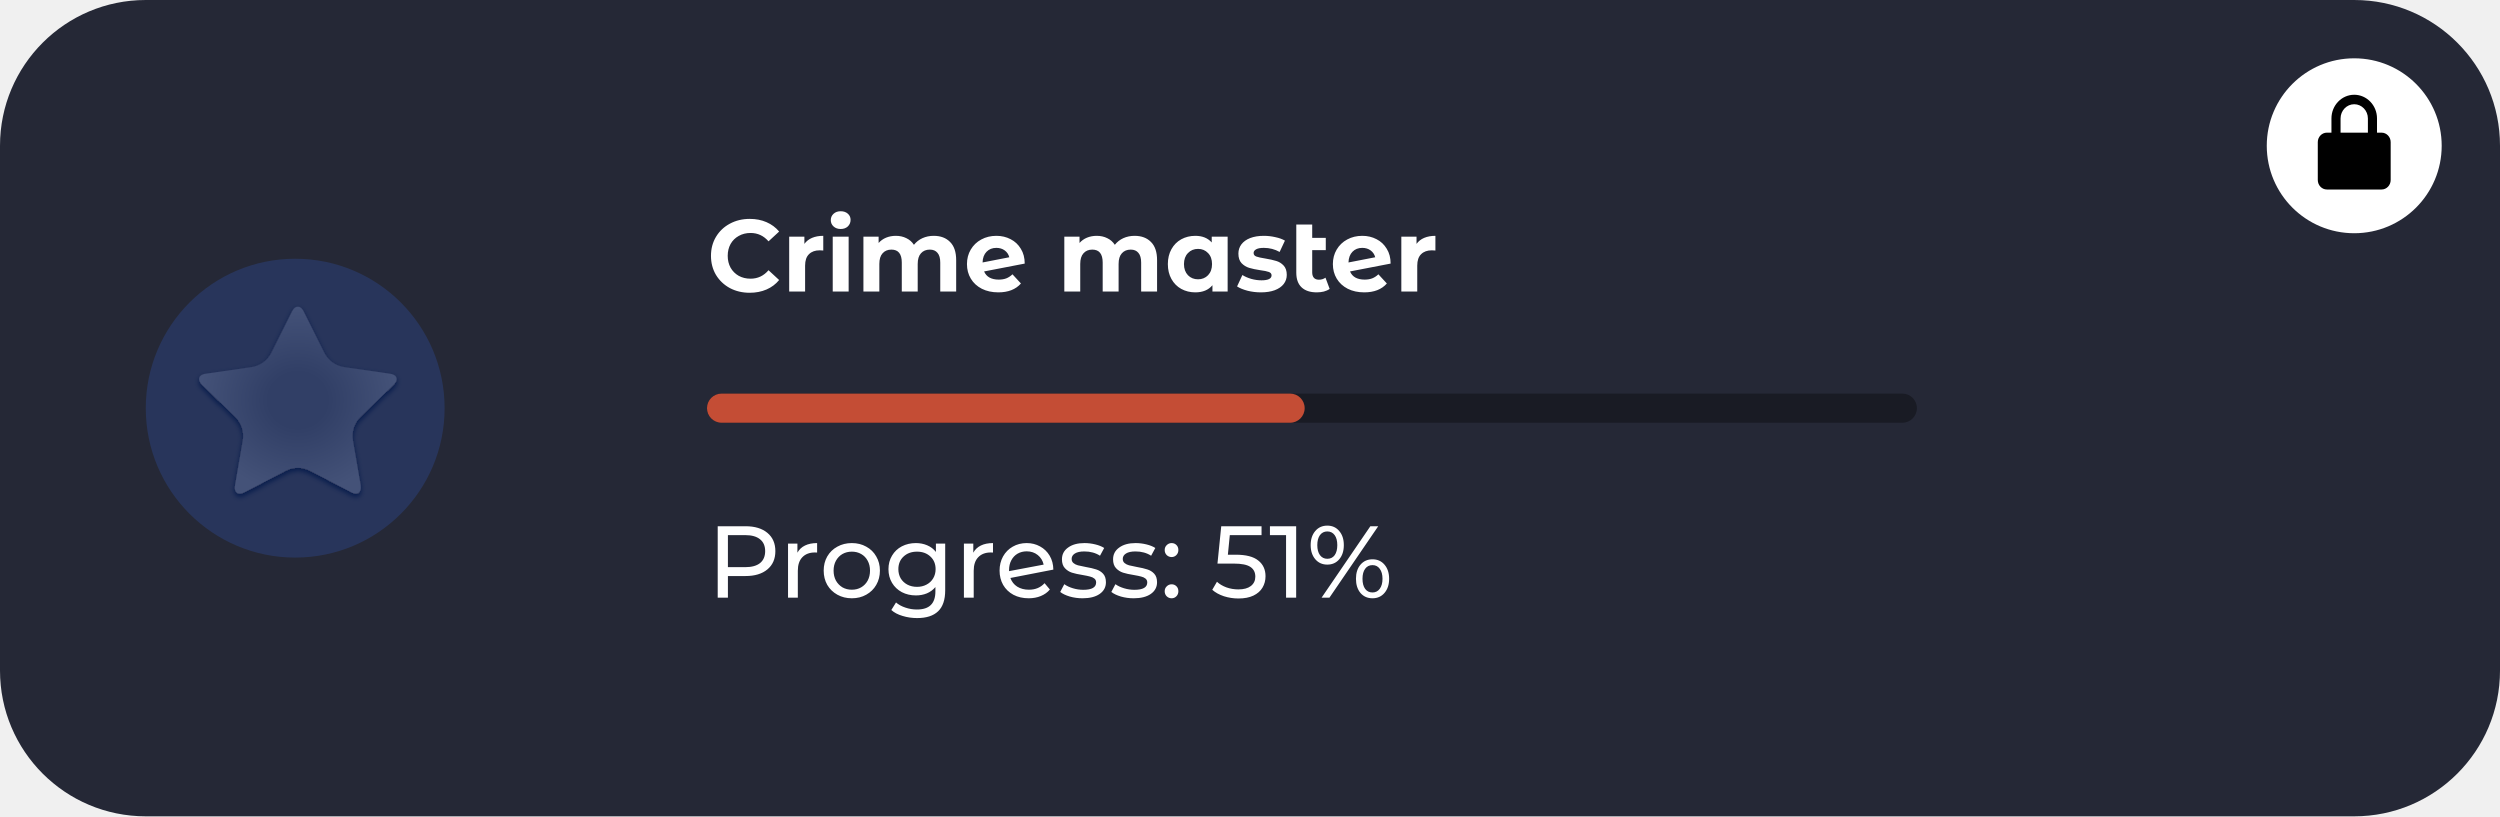
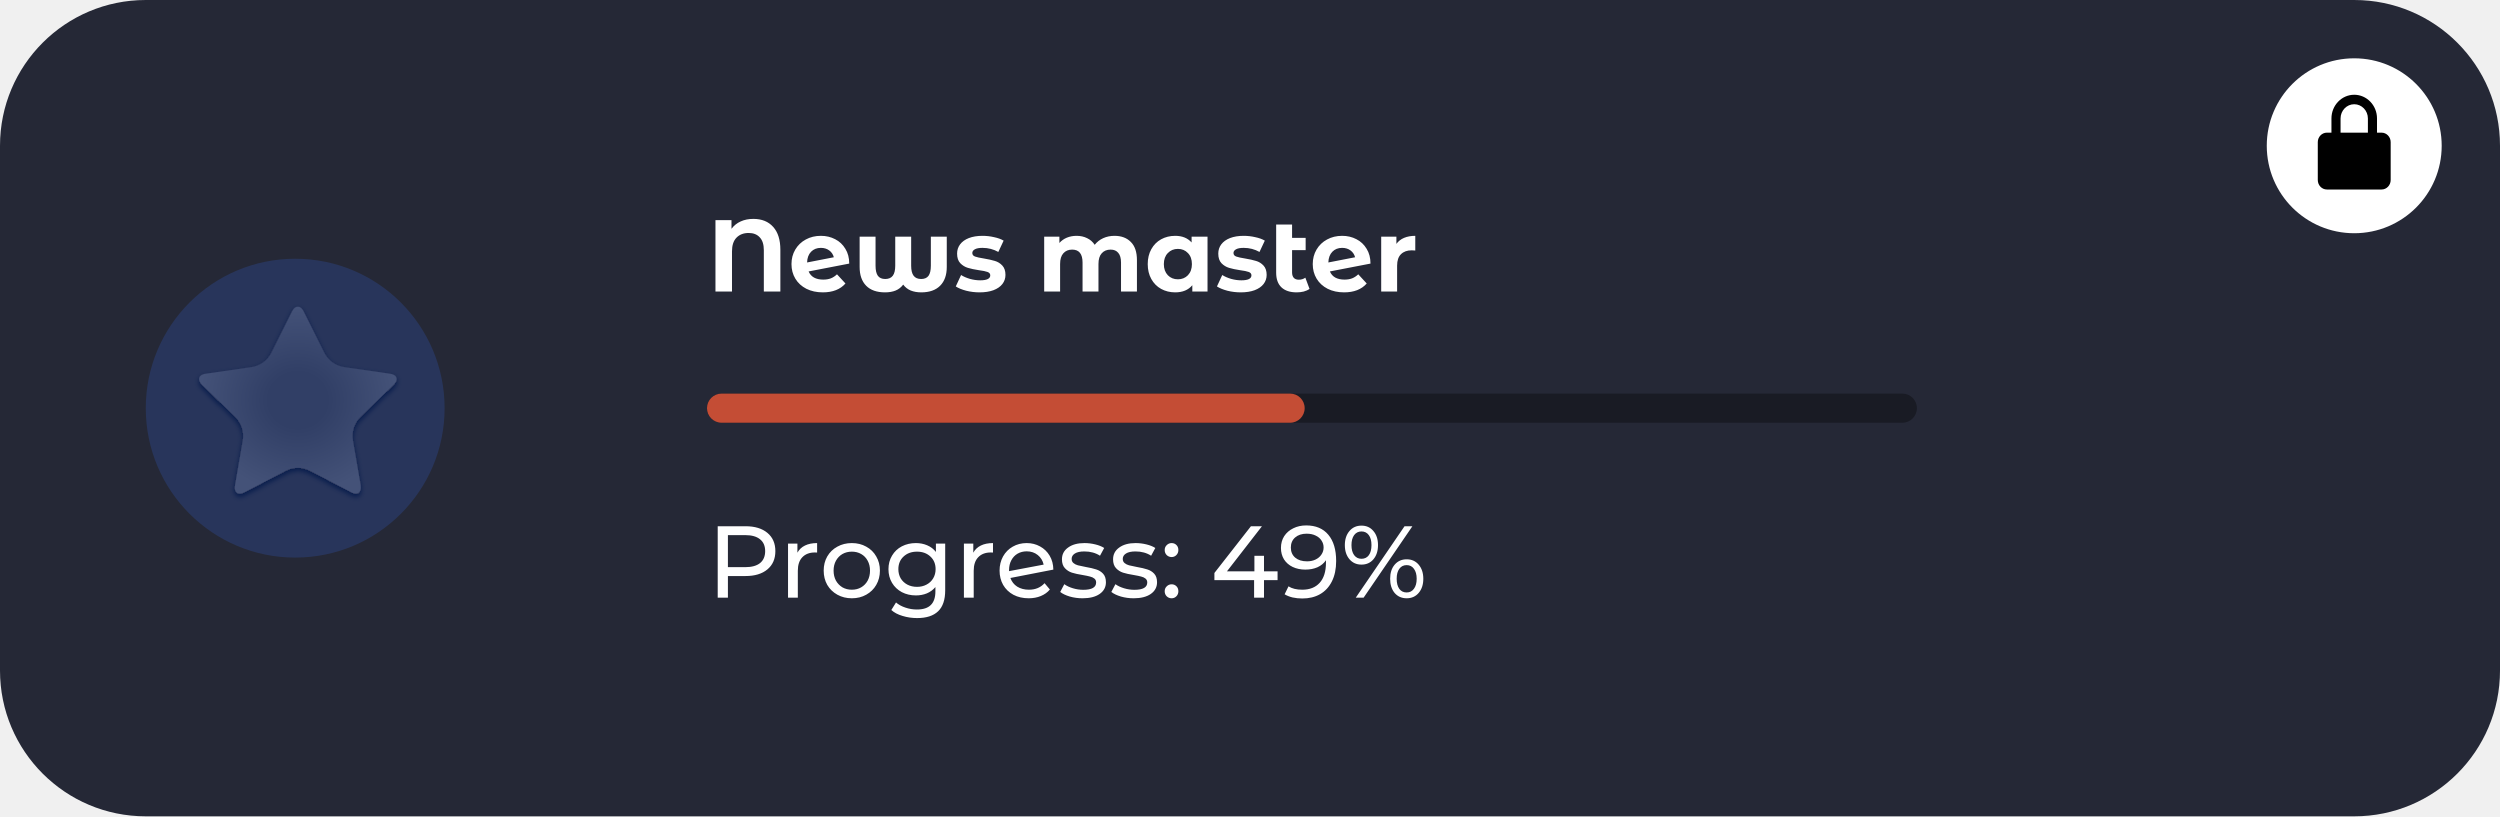
<svg xmlns="http://www.w3.org/2000/svg" width="343" height="112" viewBox="0 0 343 112" fill="none">
  <rect width="343" height="112" rx="20" fill="#252836" />
  <circle cx="40.5" cy="56" r="20.5" fill="#28355B" />
-   <g filter="url(#filter0_d_143_16710)">
-     <path d="M54.411 52.02C54.411 52.257 54.27 52.515 53.987 52.795L49.471 57.163C48.599 58.006 48.202 59.226 48.409 60.42L49.478 66.584C49.489 66.659 49.494 66.767 49.494 66.907C49.494 67.133 49.437 67.324 49.323 67.48C49.209 67.636 49.044 67.714 48.827 67.714C48.62 67.714 48.403 67.65 48.175 67.521L42.558 64.592C41.498 64.039 40.234 64.039 39.174 64.592L33.556 67.521C33.318 67.65 33.101 67.714 32.905 67.714C32.677 67.714 32.506 67.636 32.392 67.48C32.278 67.324 32.221 67.133 32.221 66.907C32.221 66.842 32.232 66.735 32.254 66.584L33.322 60.423C33.53 59.227 33.131 58.006 32.257 57.163L27.728 52.795C27.457 52.504 27.321 52.246 27.321 52.02C27.321 51.621 27.625 51.374 28.233 51.277L34.507 50.372C35.696 50.2 36.725 49.457 37.261 48.382L40.068 42.751C40.274 42.31 40.54 42.089 40.866 42.089C41.191 42.089 41.457 42.31 41.664 42.751L44.471 48.382C45.007 49.457 46.036 50.2 47.224 50.372L53.499 51.277C54.107 51.374 54.411 51.621 54.411 52.02Z" fill="url(#paint0_diamond_143_16710)" />
+   <g filter="url(#filter0_d_143_16686)">
+     <path d="M54.411 52.02C54.411 52.257 54.27 52.515 53.987 52.795L49.471 57.163C48.599 58.006 48.202 59.226 48.409 60.42L49.478 66.584C49.489 66.659 49.494 66.767 49.494 66.907C49.494 67.133 49.437 67.324 49.323 67.48C49.209 67.636 49.044 67.714 48.827 67.714C48.62 67.714 48.403 67.65 48.175 67.521L42.558 64.592C41.498 64.039 40.234 64.039 39.174 64.592L33.556 67.521C33.318 67.65 33.101 67.714 32.905 67.714C32.677 67.714 32.506 67.636 32.392 67.48C32.278 67.324 32.221 67.133 32.221 66.907C32.221 66.842 32.232 66.735 32.254 66.584L33.322 60.423C33.53 59.227 33.131 58.006 32.257 57.163L27.728 52.795C27.457 52.504 27.321 52.246 27.321 52.02C27.321 51.621 27.625 51.374 28.233 51.277L34.507 50.372C35.696 50.2 36.725 49.457 37.261 48.382L40.068 42.751C40.274 42.31 40.54 42.089 40.866 42.089C41.191 42.089 41.457 42.31 41.664 42.751L44.471 48.382C45.007 49.457 46.036 50.2 47.224 50.372L53.499 51.277C54.107 51.374 54.411 51.621 54.411 52.02Z" fill="url(#paint0_diamond_143_16686)" />
  </g>
-   <path d="M102.852 40.168C101.853 40.168 100.948 39.953 100.136 39.524C99.333 39.085 98.699 38.483 98.232 37.718C97.775 36.943 97.546 36.071 97.546 35.1C97.546 34.129 97.775 33.261 98.232 32.496C98.699 31.721 99.333 31.119 100.136 30.69C100.948 30.251 101.858 30.032 102.866 30.032C103.715 30.032 104.481 30.181 105.162 30.48C105.853 30.779 106.431 31.208 106.898 31.768L105.442 33.112C104.779 32.347 103.958 31.964 102.978 31.964C102.371 31.964 101.83 32.099 101.354 32.37C100.878 32.631 100.505 33 100.234 33.476C99.973 33.952 99.842 34.493 99.842 35.1C99.842 35.707 99.973 36.248 100.234 36.724C100.505 37.2 100.878 37.573 101.354 37.844C101.83 38.105 102.371 38.236 102.978 38.236C103.958 38.236 104.779 37.849 105.442 37.074L106.898 38.418C106.431 38.987 105.853 39.421 105.162 39.72C104.471 40.019 103.701 40.168 102.852 40.168ZM110.362 33.462C110.623 33.098 110.973 32.823 111.412 32.636C111.86 32.449 112.373 32.356 112.952 32.356V34.372C112.709 34.353 112.546 34.344 112.462 34.344C111.836 34.344 111.346 34.521 110.992 34.876C110.637 35.221 110.46 35.744 110.46 36.444V40H108.276V32.468H110.362V33.462ZM114.25 32.468H116.434V40H114.25V32.468ZM115.342 31.418C114.941 31.418 114.614 31.301 114.362 31.068C114.11 30.835 113.984 30.545 113.984 30.2C113.984 29.855 114.11 29.565 114.362 29.332C114.614 29.099 114.941 28.982 115.342 28.982C115.744 28.982 116.07 29.094 116.322 29.318C116.574 29.542 116.7 29.822 116.7 30.158C116.7 30.522 116.574 30.825 116.322 31.068C116.07 31.301 115.744 31.418 115.342 31.418ZM128.107 32.356C129.05 32.356 129.796 32.636 130.347 33.196C130.907 33.747 131.187 34.577 131.187 35.688V40H129.003V36.024C129.003 35.427 128.877 34.983 128.625 34.694C128.382 34.395 128.032 34.246 127.575 34.246C127.062 34.246 126.656 34.414 126.357 34.75C126.058 35.077 125.909 35.567 125.909 36.22V40H123.725V36.024C123.725 34.839 123.249 34.246 122.297 34.246C121.793 34.246 121.392 34.414 121.093 34.75C120.794 35.077 120.645 35.567 120.645 36.22V40H118.461V32.468H120.547V33.336C120.827 33.019 121.168 32.776 121.569 32.608C121.98 32.44 122.428 32.356 122.913 32.356C123.445 32.356 123.926 32.463 124.355 32.678C124.784 32.883 125.13 33.187 125.391 33.588C125.699 33.196 126.086 32.893 126.553 32.678C127.029 32.463 127.547 32.356 128.107 32.356ZM137.021 38.362C137.413 38.362 137.758 38.306 138.057 38.194C138.365 38.073 138.649 37.886 138.911 37.634L140.073 38.894C139.363 39.706 138.327 40.112 136.965 40.112C136.115 40.112 135.364 39.949 134.711 39.622C134.057 39.286 133.553 38.824 133.199 38.236C132.844 37.648 132.667 36.981 132.667 36.234C132.667 35.497 132.839 34.834 133.185 34.246C133.539 33.649 134.02 33.187 134.627 32.86C135.243 32.524 135.933 32.356 136.699 32.356C137.417 32.356 138.071 32.51 138.659 32.818C139.247 33.117 139.713 33.555 140.059 34.134C140.413 34.703 140.591 35.38 140.591 36.164L135.019 37.242C135.177 37.615 135.425 37.895 135.761 38.082C136.106 38.269 136.526 38.362 137.021 38.362ZM136.699 34.008C136.148 34.008 135.7 34.185 135.355 34.54C135.009 34.895 134.827 35.385 134.809 36.01L138.477 35.296C138.374 34.904 138.164 34.591 137.847 34.358C137.529 34.125 137.147 34.008 136.699 34.008ZM155.67 32.356C156.612 32.356 157.359 32.636 157.91 33.196C158.47 33.747 158.75 34.577 158.75 35.688V40H156.566V36.024C156.566 35.427 156.44 34.983 156.188 34.694C155.945 34.395 155.595 34.246 155.138 34.246C154.624 34.246 154.218 34.414 153.92 34.75C153.621 35.077 153.472 35.567 153.472 36.22V40H151.288V36.024C151.288 34.839 150.812 34.246 149.86 34.246C149.356 34.246 148.954 34.414 148.656 34.75C148.357 35.077 148.208 35.567 148.208 36.22V40H146.024V32.468H148.11V33.336C148.39 33.019 148.73 32.776 149.132 32.608C149.542 32.44 149.99 32.356 150.476 32.356C151.008 32.356 151.488 32.463 151.918 32.678C152.347 32.883 152.692 33.187 152.954 33.588C153.262 33.196 153.649 32.893 154.116 32.678C154.592 32.463 155.11 32.356 155.67 32.356ZM168.433 32.468V40H166.347V39.132C165.806 39.785 165.022 40.112 163.995 40.112C163.286 40.112 162.642 39.953 162.063 39.636C161.494 39.319 161.046 38.866 160.719 38.278C160.393 37.69 160.229 37.009 160.229 36.234C160.229 35.459 160.393 34.778 160.719 34.19C161.046 33.602 161.494 33.149 162.063 32.832C162.642 32.515 163.286 32.356 163.995 32.356C164.957 32.356 165.708 32.659 166.249 33.266V32.468H168.433ZM164.373 38.32C164.924 38.32 165.381 38.133 165.745 37.76C166.109 37.377 166.291 36.869 166.291 36.234C166.291 35.599 166.109 35.095 165.745 34.722C165.381 34.339 164.924 34.148 164.373 34.148C163.813 34.148 163.351 34.339 162.987 34.722C162.623 35.095 162.441 35.599 162.441 36.234C162.441 36.869 162.623 37.377 162.987 37.76C163.351 38.133 163.813 38.32 164.373 38.32ZM172.989 40.112C172.364 40.112 171.753 40.037 171.155 39.888C170.558 39.729 170.082 39.533 169.727 39.3L170.455 37.732C170.791 37.947 171.197 38.124 171.673 38.264C172.149 38.395 172.616 38.46 173.073 38.46C173.997 38.46 174.459 38.231 174.459 37.774C174.459 37.559 174.333 37.405 174.081 37.312C173.829 37.219 173.442 37.139 172.919 37.074C172.303 36.981 171.795 36.873 171.393 36.752C170.992 36.631 170.642 36.416 170.343 36.108C170.054 35.8 169.909 35.361 169.909 34.792C169.909 34.316 170.045 33.896 170.315 33.532C170.595 33.159 170.997 32.869 171.519 32.664C172.051 32.459 172.677 32.356 173.395 32.356C173.927 32.356 174.455 32.417 174.977 32.538C175.509 32.65 175.948 32.809 176.293 33.014L175.565 34.568C174.903 34.195 174.179 34.008 173.395 34.008C172.929 34.008 172.579 34.073 172.345 34.204C172.112 34.335 171.995 34.503 171.995 34.708C171.995 34.941 172.121 35.105 172.373 35.198C172.625 35.291 173.027 35.38 173.577 35.464C174.193 35.567 174.697 35.679 175.089 35.8C175.481 35.912 175.822 36.122 176.111 36.43C176.401 36.738 176.545 37.167 176.545 37.718C176.545 38.185 176.405 38.6 176.125 38.964C175.845 39.328 175.435 39.613 174.893 39.818C174.361 40.014 173.727 40.112 172.989 40.112ZM182.429 39.636C182.214 39.795 181.948 39.916 181.631 40C181.323 40.075 181.001 40.112 180.665 40.112C179.759 40.112 179.064 39.883 178.579 39.426C178.093 38.969 177.851 38.297 177.851 37.41V30.802H180.035V32.636H181.897V34.316H180.035V37.382C180.035 37.699 180.114 37.947 180.273 38.124C180.431 38.292 180.66 38.376 180.959 38.376C181.295 38.376 181.593 38.283 181.855 38.096L182.429 39.636ZM187.224 38.362C187.616 38.362 187.961 38.306 188.26 38.194C188.568 38.073 188.853 37.886 189.114 37.634L190.276 38.894C189.567 39.706 188.531 40.112 187.168 40.112C186.319 40.112 185.567 39.949 184.914 39.622C184.261 39.286 183.757 38.824 183.402 38.236C183.047 37.648 182.87 36.981 182.87 36.234C182.87 35.497 183.043 34.834 183.388 34.246C183.743 33.649 184.223 33.187 184.83 32.86C185.446 32.524 186.137 32.356 186.902 32.356C187.621 32.356 188.274 32.51 188.862 32.818C189.45 33.117 189.917 33.555 190.262 34.134C190.617 34.703 190.794 35.38 190.794 36.164L185.222 37.242C185.381 37.615 185.628 37.895 185.964 38.082C186.309 38.269 186.729 38.362 187.224 38.362ZM186.902 34.008C186.351 34.008 185.903 34.185 185.558 34.54C185.213 34.895 185.031 35.385 185.012 36.01L188.68 35.296C188.577 34.904 188.367 34.591 188.05 34.358C187.733 34.125 187.35 34.008 186.902 34.008ZM194.348 33.462C194.609 33.098 194.959 32.823 195.398 32.636C195.846 32.449 196.359 32.356 196.938 32.356V34.372C196.695 34.353 196.532 34.344 196.448 34.344C195.823 34.344 195.333 34.521 194.978 34.876C194.623 35.221 194.446 35.744 194.446 36.444V40H192.262V32.468H194.348V33.462Z" fill="white" />
+   <path d="M103.356 30.032C104.523 30.032 105.433 30.401 106.086 31.138C106.739 31.866 107.066 32.907 107.066 34.26V40H104.798V34.33C104.798 33.546 104.611 32.958 104.238 32.566C103.874 32.165 103.365 31.964 102.712 31.964C102.021 31.964 101.466 32.179 101.046 32.608C100.635 33.028 100.43 33.653 100.43 34.484V40H98.162V30.2H100.36V31.39C100.696 30.942 101.116 30.606 101.62 30.382C102.124 30.149 102.703 30.032 103.356 30.032ZM112.945 38.362C113.337 38.362 113.682 38.306 113.981 38.194C114.289 38.073 114.573 37.886 114.835 37.634L115.997 38.894C115.287 39.706 114.251 40.112 112.889 40.112C112.039 40.112 111.288 39.949 110.635 39.622C109.981 39.286 109.477 38.824 109.123 38.236C108.768 37.648 108.591 36.981 108.591 36.234C108.591 35.497 108.763 34.834 109.109 34.246C109.463 33.649 109.944 33.187 110.551 32.86C111.167 32.524 111.857 32.356 112.623 32.356C113.341 32.356 113.995 32.51 114.583 32.818C115.171 33.117 115.637 33.555 115.983 34.134C116.337 34.703 116.515 35.38 116.515 36.164L110.943 37.242C111.101 37.615 111.349 37.895 111.685 38.082C112.03 38.269 112.45 38.362 112.945 38.362ZM112.623 34.008C112.072 34.008 111.624 34.185 111.279 34.54C110.933 34.895 110.751 35.385 110.733 36.01L114.401 35.296C114.298 34.904 114.088 34.591 113.771 34.358C113.453 34.125 113.071 34.008 112.623 34.008ZM129.897 32.468V36.626C129.897 37.737 129.593 38.595 128.987 39.202C128.38 39.809 127.517 40.112 126.397 40.112C125.855 40.112 125.375 40.028 124.955 39.86C124.544 39.692 124.199 39.421 123.919 39.048C123.639 39.421 123.293 39.692 122.883 39.86C122.472 40.028 121.987 40.112 121.427 40.112C120.297 40.112 119.434 39.809 118.837 39.202C118.239 38.595 117.941 37.737 117.941 36.626V32.468H120.125V36.458C120.125 37.083 120.232 37.545 120.447 37.844C120.661 38.133 120.997 38.278 121.455 38.278C121.921 38.278 122.267 38.129 122.491 37.83C122.715 37.531 122.827 37.074 122.827 36.458V32.468H125.011V36.458C125.011 37.074 125.123 37.531 125.347 37.83C125.571 38.129 125.916 38.278 126.383 38.278C126.84 38.278 127.176 38.133 127.391 37.844C127.605 37.545 127.713 37.083 127.713 36.458V32.468H129.897ZM134.394 40.112C133.768 40.112 133.157 40.037 132.56 39.888C131.962 39.729 131.486 39.533 131.132 39.3L131.86 37.732C132.196 37.947 132.602 38.124 133.078 38.264C133.554 38.395 134.02 38.46 134.478 38.46C135.402 38.46 135.864 38.231 135.864 37.774C135.864 37.559 135.738 37.405 135.486 37.312C135.234 37.219 134.846 37.139 134.324 37.074C133.708 36.981 133.199 36.873 132.798 36.752C132.396 36.631 132.046 36.416 131.748 36.108C131.458 35.8 131.314 35.361 131.314 34.792C131.314 34.316 131.449 33.896 131.72 33.532C132 33.159 132.401 32.869 132.924 32.664C133.456 32.459 134.081 32.356 134.8 32.356C135.332 32.356 135.859 32.417 136.382 32.538C136.914 32.65 137.352 32.809 137.698 33.014L136.97 34.568C136.307 34.195 135.584 34.008 134.8 34.008C134.333 34.008 133.983 34.073 133.75 34.204C133.516 34.335 133.4 34.503 133.4 34.708C133.4 34.941 133.526 35.105 133.778 35.198C134.03 35.291 134.431 35.38 134.982 35.464C135.598 35.567 136.102 35.679 136.494 35.8C136.886 35.912 137.226 36.122 137.516 36.43C137.805 36.738 137.95 37.167 137.95 37.718C137.95 38.185 137.81 38.6 137.53 38.964C137.25 39.328 136.839 39.613 136.298 39.818C135.766 40.014 135.131 40.112 134.394 40.112ZM152.908 32.356C153.851 32.356 154.597 32.636 155.148 33.196C155.708 33.747 155.988 34.577 155.988 35.688V40H153.804V36.024C153.804 35.427 153.678 34.983 153.426 34.694C153.183 34.395 152.833 34.246 152.376 34.246C151.863 34.246 151.457 34.414 151.158 34.75C150.859 35.077 150.71 35.567 150.71 36.22V40H148.526V36.024C148.526 34.839 148.05 34.246 147.098 34.246C146.594 34.246 146.193 34.414 145.894 34.75C145.595 35.077 145.446 35.567 145.446 36.22V40H143.262V32.468H145.348V33.336C145.628 33.019 145.969 32.776 146.37 32.608C146.781 32.44 147.229 32.356 147.714 32.356C148.246 32.356 148.727 32.463 149.156 32.678C149.585 32.883 149.931 33.187 150.192 33.588C150.5 33.196 150.887 32.893 151.354 32.678C151.83 32.463 152.348 32.356 152.908 32.356ZM165.672 32.468V40H163.586V39.132C163.044 39.785 162.26 40.112 161.234 40.112C160.524 40.112 159.88 39.953 159.302 39.636C158.732 39.319 158.284 38.866 157.958 38.278C157.631 37.69 157.468 37.009 157.468 36.234C157.468 35.459 157.631 34.778 157.958 34.19C158.284 33.602 158.732 33.149 159.302 32.832C159.88 32.515 160.524 32.356 161.234 32.356C162.195 32.356 162.946 32.659 163.488 33.266V32.468H165.672ZM161.612 38.32C162.162 38.32 162.62 38.133 162.984 37.76C163.348 37.377 163.53 36.869 163.53 36.234C163.53 35.599 163.348 35.095 162.984 34.722C162.62 34.339 162.162 34.148 161.612 34.148C161.052 34.148 160.59 34.339 160.226 34.722C159.862 35.095 159.68 35.599 159.68 36.234C159.68 36.869 159.862 37.377 160.226 37.76C160.59 38.133 161.052 38.32 161.612 38.32ZM170.228 40.112C169.602 40.112 168.991 40.037 168.394 39.888C167.796 39.729 167.32 39.533 166.966 39.3L167.694 37.732C168.03 37.947 168.436 38.124 168.912 38.264C169.388 38.395 169.854 38.46 170.312 38.46C171.236 38.46 171.698 38.231 171.698 37.774C171.698 37.559 171.572 37.405 171.32 37.312C171.068 37.219 170.68 37.139 170.158 37.074C169.542 36.981 169.033 36.873 168.632 36.752C168.23 36.631 167.88 36.416 167.582 36.108C167.292 35.8 167.148 35.361 167.148 34.792C167.148 34.316 167.283 33.896 167.554 33.532C167.834 33.159 168.235 32.869 168.758 32.664C169.29 32.459 169.915 32.356 170.634 32.356C171.166 32.356 171.693 32.417 172.216 32.538C172.748 32.65 173.186 32.809 173.532 33.014L172.804 34.568C172.141 34.195 171.418 34.008 170.634 34.008C170.167 34.008 169.817 34.073 169.584 34.204C169.35 34.335 169.234 34.503 169.234 34.708C169.234 34.941 169.36 35.105 169.612 35.198C169.864 35.291 170.265 35.38 170.816 35.464C171.432 35.567 171.936 35.679 172.328 35.8C172.72 35.912 173.06 36.122 173.35 36.43C173.639 36.738 173.784 37.167 173.784 37.718C173.784 38.185 173.644 38.6 173.364 38.964C173.084 39.328 172.673 39.613 172.132 39.818C171.6 40.014 170.965 40.112 170.228 40.112ZM179.667 39.636C179.452 39.795 179.186 39.916 178.869 40C178.561 40.075 178.239 40.112 177.903 40.112C176.998 40.112 176.302 39.883 175.817 39.426C175.332 38.969 175.089 38.297 175.089 37.41V30.802H177.273V32.636H179.135V34.316H177.273V37.382C177.273 37.699 177.352 37.947 177.511 38.124C177.67 38.292 177.898 38.376 178.197 38.376C178.533 38.376 178.832 38.283 179.093 38.096L179.667 39.636ZM184.462 38.362C184.854 38.362 185.199 38.306 185.498 38.194C185.806 38.073 186.091 37.886 186.352 37.634L187.514 38.894C186.805 39.706 185.769 40.112 184.406 40.112C183.557 40.112 182.805 39.949 182.152 39.622C181.499 39.286 180.995 38.824 180.64 38.236C180.285 37.648 180.108 36.981 180.108 36.234C180.108 35.497 180.281 34.834 180.626 34.246C180.981 33.649 181.461 33.187 182.068 32.86C182.684 32.524 183.375 32.356 184.14 32.356C184.859 32.356 185.512 32.51 186.1 32.818C186.688 33.117 187.155 33.555 187.5 34.134C187.855 34.703 188.032 35.38 188.032 36.164L182.46 37.242C182.619 37.615 182.866 37.895 183.202 38.082C183.547 38.269 183.967 38.362 184.462 38.362ZM184.14 34.008C183.589 34.008 183.141 34.185 182.796 34.54C182.451 34.895 182.269 35.385 182.25 36.01L185.918 35.296C185.815 34.904 185.605 34.591 185.288 34.358C184.971 34.125 184.588 34.008 184.14 34.008ZM191.586 33.462C191.848 33.098 192.198 32.823 192.636 32.636C193.084 32.449 193.598 32.356 194.176 32.356V34.372C193.934 34.353 193.77 34.344 193.686 34.344C193.061 34.344 192.571 34.521 192.216 34.876C191.862 35.221 191.684 35.744 191.684 36.444V40H189.5V32.468H191.586V33.462Z" fill="white" />
  <path d="M97 56C97 54.895 97.895 54 99 54H261C262.105 54 263 54.895 263 56V56C263 57.105 262.105 58 261 58H99C97.895 58 97 57.105 97 56V56Z" fill="black" fill-opacity="0.33" />
  <rect x="97" y="54" width="82" height="4" rx="2" fill="#C44D35" />
-   <path d="M102.292 72.2C103.561 72.2 104.56 72.503 105.288 73.11C106.016 73.717 106.38 74.552 106.38 75.616C106.38 76.68 106.016 77.515 105.288 78.122C104.56 78.729 103.561 79.032 102.292 79.032H99.87V82H98.47V72.2H102.292ZM102.25 77.814C103.137 77.814 103.813 77.627 104.28 77.254C104.747 76.871 104.98 76.325 104.98 75.616C104.98 74.907 104.747 74.365 104.28 73.992C103.813 73.609 103.137 73.418 102.25 73.418H99.87V77.814H102.25ZM109.406 75.826C109.639 75.397 109.984 75.07 110.442 74.846C110.899 74.622 111.454 74.51 112.108 74.51V75.812C112.033 75.803 111.93 75.798 111.8 75.798C111.072 75.798 110.498 76.017 110.078 76.456C109.667 76.885 109.462 77.501 109.462 78.304V82H108.118V74.58H109.406V75.826ZM116.874 82.084C116.137 82.084 115.474 81.921 114.886 81.594C114.298 81.267 113.836 80.819 113.5 80.25C113.173 79.671 113.01 79.018 113.01 78.29C113.01 77.562 113.173 76.913 113.5 76.344C113.836 75.765 114.298 75.317 114.886 75C115.474 74.673 116.137 74.51 116.874 74.51C117.611 74.51 118.269 74.673 118.848 75C119.436 75.317 119.893 75.765 120.22 76.344C120.556 76.913 120.724 77.562 120.724 78.29C120.724 79.018 120.556 79.671 120.22 80.25C119.893 80.819 119.436 81.267 118.848 81.594C118.269 81.921 117.611 82.084 116.874 82.084ZM116.874 80.908C117.35 80.908 117.775 80.801 118.148 80.586C118.531 80.362 118.829 80.054 119.044 79.662C119.259 79.261 119.366 78.803 119.366 78.29C119.366 77.777 119.259 77.324 119.044 76.932C118.829 76.531 118.531 76.223 118.148 76.008C117.775 75.793 117.35 75.686 116.874 75.686C116.398 75.686 115.969 75.793 115.586 76.008C115.213 76.223 114.914 76.531 114.69 76.932C114.475 77.324 114.368 77.777 114.368 78.29C114.368 78.803 114.475 79.261 114.69 79.662C114.914 80.054 115.213 80.362 115.586 80.586C115.969 80.801 116.398 80.908 116.874 80.908ZM129.681 74.58V80.992C129.681 82.289 129.359 83.246 128.715 83.862C128.071 84.487 127.109 84.8 125.831 84.8C125.131 84.8 124.463 84.702 123.829 84.506C123.194 84.319 122.681 84.049 122.289 83.694L122.933 82.658C123.278 82.957 123.703 83.19 124.207 83.358C124.72 83.535 125.247 83.624 125.789 83.624C126.657 83.624 127.296 83.419 127.707 83.008C128.127 82.597 128.337 81.972 128.337 81.132V80.544C128.019 80.927 127.627 81.216 127.161 81.412C126.703 81.599 126.204 81.692 125.663 81.692C124.953 81.692 124.309 81.543 123.731 81.244C123.161 80.936 122.713 80.511 122.387 79.97C122.06 79.419 121.897 78.794 121.897 78.094C121.897 77.394 122.06 76.773 122.387 76.232C122.713 75.681 123.161 75.257 123.731 74.958C124.309 74.659 124.953 74.51 125.663 74.51C126.223 74.51 126.741 74.613 127.217 74.818C127.702 75.023 128.099 75.327 128.407 75.728V74.58H129.681ZM125.817 80.516C126.302 80.516 126.736 80.413 127.119 80.208C127.511 80.003 127.814 79.718 128.029 79.354C128.253 78.981 128.365 78.561 128.365 78.094C128.365 77.375 128.127 76.797 127.651 76.358C127.175 75.91 126.563 75.686 125.817 75.686C125.061 75.686 124.445 75.91 123.969 76.358C123.493 76.797 123.255 77.375 123.255 78.094C123.255 78.561 123.362 78.981 123.577 79.354C123.801 79.718 124.104 80.003 124.487 80.208C124.879 80.413 125.322 80.516 125.817 80.516ZM133.537 75.826C133.77 75.397 134.115 75.07 134.573 74.846C135.03 74.622 135.585 74.51 136.239 74.51V75.812C136.164 75.803 136.061 75.798 135.931 75.798C135.203 75.798 134.629 76.017 134.209 76.456C133.798 76.885 133.593 77.501 133.593 78.304V82H132.249V74.58H133.537V75.826ZM141.173 80.908C142.059 80.908 142.773 80.609 143.315 80.012L144.043 80.88C143.716 81.272 143.301 81.571 142.797 81.776C142.302 81.981 141.747 82.084 141.131 82.084C140.347 82.084 139.651 81.925 139.045 81.608C138.438 81.281 137.967 80.829 137.631 80.25C137.304 79.671 137.141 79.018 137.141 78.29C137.141 77.571 137.299 76.923 137.617 76.344C137.943 75.765 138.387 75.317 138.947 75C139.516 74.673 140.155 74.51 140.865 74.51C141.537 74.51 142.148 74.664 142.699 74.972C143.249 75.271 143.688 75.695 144.015 76.246C144.341 76.797 144.509 77.431 144.519 78.15L138.625 79.298C138.811 79.811 139.124 80.208 139.563 80.488C140.011 80.768 140.547 80.908 141.173 80.908ZM140.865 75.644C140.398 75.644 139.978 75.751 139.605 75.966C139.241 76.181 138.956 76.484 138.751 76.876C138.545 77.259 138.443 77.707 138.443 78.22V78.36L143.189 77.464C143.067 76.923 142.797 76.484 142.377 76.148C141.957 75.812 141.453 75.644 140.865 75.644ZM148.527 82.084C147.92 82.084 147.337 82.005 146.777 81.846C146.217 81.678 145.778 81.468 145.461 81.216L146.021 80.152C146.348 80.385 146.744 80.572 147.211 80.712C147.678 80.852 148.149 80.922 148.625 80.922C149.801 80.922 150.389 80.586 150.389 79.914C150.389 79.69 150.31 79.513 150.151 79.382C149.992 79.251 149.792 79.158 149.549 79.102C149.316 79.037 148.98 78.967 148.541 78.892C147.944 78.799 147.454 78.691 147.071 78.57C146.698 78.449 146.376 78.243 146.105 77.954C145.834 77.665 145.699 77.259 145.699 76.736C145.699 76.064 145.979 75.527 146.539 75.126C147.099 74.715 147.85 74.51 148.793 74.51C149.288 74.51 149.782 74.571 150.277 74.692C150.772 74.813 151.178 74.977 151.495 75.182L150.921 76.246C150.314 75.854 149.6 75.658 148.779 75.658C148.21 75.658 147.776 75.751 147.477 75.938C147.178 76.125 147.029 76.372 147.029 76.68C147.029 76.923 147.113 77.114 147.281 77.254C147.449 77.394 147.654 77.497 147.897 77.562C148.149 77.627 148.499 77.702 148.947 77.786C149.544 77.889 150.025 78.001 150.389 78.122C150.762 78.234 151.08 78.43 151.341 78.71C151.602 78.99 151.733 79.382 151.733 79.886C151.733 80.558 151.444 81.095 150.865 81.496C150.296 81.888 149.516 82.084 148.527 82.084ZM155.541 82.084C154.934 82.084 154.351 82.005 153.791 81.846C153.231 81.678 152.792 81.468 152.475 81.216L153.035 80.152C153.361 80.385 153.758 80.572 154.225 80.712C154.691 80.852 155.163 80.922 155.639 80.922C156.815 80.922 157.403 80.586 157.403 79.914C157.403 79.69 157.323 79.513 157.165 79.382C157.006 79.251 156.805 79.158 156.563 79.102C156.329 79.037 155.993 78.967 155.555 78.892C154.957 78.799 154.467 78.691 154.085 78.57C153.711 78.449 153.389 78.243 153.119 77.954C152.848 77.665 152.713 77.259 152.713 76.736C152.713 76.064 152.993 75.527 153.553 75.126C154.113 74.715 154.864 74.51 155.807 74.51C156.301 74.51 156.796 74.571 157.291 74.692C157.785 74.813 158.191 74.977 158.509 75.182L157.935 76.246C157.328 75.854 156.614 75.658 155.793 75.658C155.223 75.658 154.789 75.751 154.491 75.938C154.192 76.125 154.043 76.372 154.043 76.68C154.043 76.923 154.127 77.114 154.295 77.254C154.463 77.394 154.668 77.497 154.911 77.562C155.163 77.627 155.513 77.702 155.961 77.786C156.558 77.889 157.039 78.001 157.403 78.122C157.776 78.234 158.093 78.43 158.355 78.71C158.616 78.99 158.747 79.382 158.747 79.886C158.747 80.558 158.457 81.095 157.879 81.496C157.309 81.888 156.53 82.084 155.541 82.084ZM160.748 76.428C160.487 76.428 160.263 76.339 160.076 76.162C159.89 75.975 159.796 75.742 159.796 75.462C159.796 75.191 159.89 74.967 160.076 74.79C160.263 74.603 160.487 74.51 160.748 74.51C161.01 74.51 161.229 74.599 161.406 74.776C161.584 74.953 161.672 75.182 161.672 75.462C161.672 75.742 161.579 75.975 161.392 76.162C161.215 76.339 161 76.428 160.748 76.428ZM160.748 82.084C160.487 82.084 160.263 81.995 160.076 81.818C159.89 81.631 159.796 81.398 159.796 81.118C159.796 80.847 159.89 80.623 160.076 80.446C160.263 80.259 160.487 80.166 160.748 80.166C161.01 80.166 161.229 80.255 161.406 80.432C161.584 80.609 161.672 80.838 161.672 81.118C161.672 81.398 161.579 81.631 161.392 81.818C161.215 81.995 161 82.084 160.748 82.084ZM169.556 76.106C170.956 76.106 171.983 76.372 172.636 76.904C173.299 77.427 173.63 78.145 173.63 79.06C173.63 79.639 173.49 80.161 173.21 80.628C172.939 81.085 172.524 81.449 171.964 81.72C171.413 81.981 170.732 82.112 169.92 82.112C169.229 82.112 168.562 82.009 167.918 81.804C167.274 81.589 166.742 81.295 166.322 80.922L166.966 79.816C167.302 80.133 167.731 80.39 168.254 80.586C168.777 80.773 169.327 80.866 169.906 80.866C170.643 80.866 171.213 80.712 171.614 80.404C172.025 80.087 172.23 79.657 172.23 79.116C172.23 78.528 172.006 78.085 171.558 77.786C171.11 77.478 170.345 77.324 169.262 77.324H167.036L167.554 72.2H173.084V73.418H168.73L168.464 76.106H169.556ZM177.833 72.2V82H176.447V73.418H174.235V72.2H177.833ZM182.105 77.464C181.423 77.464 180.873 77.217 180.453 76.722C180.033 76.227 179.823 75.583 179.823 74.79C179.823 73.997 180.033 73.353 180.453 72.858C180.873 72.363 181.423 72.116 182.105 72.116C182.786 72.116 183.332 72.363 183.743 72.858C184.163 73.343 184.373 73.987 184.373 74.79C184.373 75.593 184.163 76.241 183.743 76.736C183.332 77.221 182.786 77.464 182.105 77.464ZM188.013 72.2H189.091L182.399 82H181.321L188.013 72.2ZM182.105 76.666C182.534 76.666 182.87 76.503 183.113 76.176C183.355 75.84 183.477 75.378 183.477 74.79C183.477 74.202 183.355 73.745 183.113 73.418C182.87 73.082 182.534 72.914 182.105 72.914C181.685 72.914 181.349 73.082 181.097 73.418C180.854 73.754 180.733 74.211 180.733 74.79C180.733 75.369 180.854 75.826 181.097 76.162C181.349 76.498 181.685 76.666 182.105 76.666ZM188.307 82.084C187.625 82.084 187.075 81.841 186.655 81.356C186.244 80.861 186.039 80.213 186.039 79.41C186.039 78.607 186.244 77.963 186.655 77.478C187.075 76.983 187.625 76.736 188.307 76.736C188.988 76.736 189.539 76.983 189.959 77.478C190.379 77.973 190.589 78.617 190.589 79.41C190.589 80.203 190.379 80.847 189.959 81.342C189.539 81.837 188.988 82.084 188.307 82.084ZM188.307 81.286C188.727 81.286 189.058 81.118 189.301 80.782C189.553 80.446 189.679 79.989 189.679 79.41C189.679 78.831 189.553 78.374 189.301 78.038C189.058 77.702 188.727 77.534 188.307 77.534C187.877 77.534 187.541 77.702 187.299 78.038C187.056 78.365 186.935 78.822 186.935 79.41C186.935 79.998 187.056 80.46 187.299 80.796C187.541 81.123 187.877 81.286 188.307 81.286Z" fill="white" />
+   <path d="M102.292 72.2C103.561 72.2 104.56 72.503 105.288 73.11C106.016 73.717 106.38 74.552 106.38 75.616C106.38 76.68 106.016 77.515 105.288 78.122C104.56 78.729 103.561 79.032 102.292 79.032H99.87V82H98.47V72.2H102.292ZM102.25 77.814C103.137 77.814 103.813 77.627 104.28 77.254C104.747 76.871 104.98 76.325 104.98 75.616C104.98 74.907 104.747 74.365 104.28 73.992C103.813 73.609 103.137 73.418 102.25 73.418H99.87V77.814H102.25ZM109.406 75.826C109.639 75.397 109.984 75.07 110.442 74.846C110.899 74.622 111.454 74.51 112.108 74.51V75.812C112.033 75.803 111.93 75.798 111.8 75.798C111.072 75.798 110.498 76.017 110.078 76.456C109.667 76.885 109.462 77.501 109.462 78.304V82H108.118V74.58H109.406V75.826ZM116.874 82.084C116.137 82.084 115.474 81.921 114.886 81.594C114.298 81.267 113.836 80.819 113.5 80.25C113.173 79.671 113.01 79.018 113.01 78.29C113.01 77.562 113.173 76.913 113.5 76.344C113.836 75.765 114.298 75.317 114.886 75C115.474 74.673 116.137 74.51 116.874 74.51C117.611 74.51 118.269 74.673 118.848 75C119.436 75.317 119.893 75.765 120.22 76.344C120.556 76.913 120.724 77.562 120.724 78.29C120.724 79.018 120.556 79.671 120.22 80.25C119.893 80.819 119.436 81.267 118.848 81.594C118.269 81.921 117.611 82.084 116.874 82.084ZM116.874 80.908C117.35 80.908 117.775 80.801 118.148 80.586C118.531 80.362 118.829 80.054 119.044 79.662C119.259 79.261 119.366 78.803 119.366 78.29C119.366 77.777 119.259 77.324 119.044 76.932C118.829 76.531 118.531 76.223 118.148 76.008C117.775 75.793 117.35 75.686 116.874 75.686C116.398 75.686 115.969 75.793 115.586 76.008C115.213 76.223 114.914 76.531 114.69 76.932C114.475 77.324 114.368 77.777 114.368 78.29C114.368 78.803 114.475 79.261 114.69 79.662C114.914 80.054 115.213 80.362 115.586 80.586C115.969 80.801 116.398 80.908 116.874 80.908ZM129.681 74.58V80.992C129.681 82.289 129.359 83.246 128.715 83.862C128.071 84.487 127.109 84.8 125.831 84.8C125.131 84.8 124.463 84.702 123.829 84.506C123.194 84.319 122.681 84.049 122.289 83.694L122.933 82.658C123.278 82.957 123.703 83.19 124.207 83.358C124.72 83.535 125.247 83.624 125.789 83.624C126.657 83.624 127.296 83.419 127.707 83.008C128.127 82.597 128.337 81.972 128.337 81.132V80.544C128.019 80.927 127.627 81.216 127.161 81.412C126.703 81.599 126.204 81.692 125.663 81.692C124.953 81.692 124.309 81.543 123.731 81.244C123.161 80.936 122.713 80.511 122.387 79.97C122.06 79.419 121.897 78.794 121.897 78.094C121.897 77.394 122.06 76.773 122.387 76.232C122.713 75.681 123.161 75.257 123.731 74.958C124.309 74.659 124.953 74.51 125.663 74.51C126.223 74.51 126.741 74.613 127.217 74.818C127.702 75.023 128.099 75.327 128.407 75.728V74.58H129.681ZM125.817 80.516C126.302 80.516 126.736 80.413 127.119 80.208C127.511 80.003 127.814 79.718 128.029 79.354C128.253 78.981 128.365 78.561 128.365 78.094C128.365 77.375 128.127 76.797 127.651 76.358C127.175 75.91 126.563 75.686 125.817 75.686C125.061 75.686 124.445 75.91 123.969 76.358C123.493 76.797 123.255 77.375 123.255 78.094C123.255 78.561 123.362 78.981 123.577 79.354C123.801 79.718 124.104 80.003 124.487 80.208C124.879 80.413 125.322 80.516 125.817 80.516ZM133.537 75.826C133.77 75.397 134.115 75.07 134.573 74.846C135.03 74.622 135.585 74.51 136.239 74.51V75.812C136.164 75.803 136.061 75.798 135.931 75.798C135.203 75.798 134.629 76.017 134.209 76.456C133.798 76.885 133.593 77.501 133.593 78.304V82H132.249V74.58H133.537V75.826ZM141.173 80.908C142.059 80.908 142.773 80.609 143.315 80.012L144.043 80.88C143.716 81.272 143.301 81.571 142.797 81.776C142.302 81.981 141.747 82.084 141.131 82.084C140.347 82.084 139.651 81.925 139.045 81.608C138.438 81.281 137.967 80.829 137.631 80.25C137.304 79.671 137.141 79.018 137.141 78.29C137.141 77.571 137.299 76.923 137.617 76.344C137.943 75.765 138.387 75.317 138.947 75C139.516 74.673 140.155 74.51 140.865 74.51C141.537 74.51 142.148 74.664 142.699 74.972C143.249 75.271 143.688 75.695 144.015 76.246C144.341 76.797 144.509 77.431 144.519 78.15L138.625 79.298C138.811 79.811 139.124 80.208 139.563 80.488C140.011 80.768 140.547 80.908 141.173 80.908ZM140.865 75.644C140.398 75.644 139.978 75.751 139.605 75.966C139.241 76.181 138.956 76.484 138.751 76.876C138.545 77.259 138.443 77.707 138.443 78.22V78.36L143.189 77.464C143.067 76.923 142.797 76.484 142.377 76.148C141.957 75.812 141.453 75.644 140.865 75.644ZM148.527 82.084C147.92 82.084 147.337 82.005 146.777 81.846C146.217 81.678 145.778 81.468 145.461 81.216L146.021 80.152C146.348 80.385 146.744 80.572 147.211 80.712C147.678 80.852 148.149 80.922 148.625 80.922C149.801 80.922 150.389 80.586 150.389 79.914C150.389 79.69 150.31 79.513 150.151 79.382C149.992 79.251 149.792 79.158 149.549 79.102C149.316 79.037 148.98 78.967 148.541 78.892C147.944 78.799 147.454 78.691 147.071 78.57C146.698 78.449 146.376 78.243 146.105 77.954C145.834 77.665 145.699 77.259 145.699 76.736C145.699 76.064 145.979 75.527 146.539 75.126C147.099 74.715 147.85 74.51 148.793 74.51C149.288 74.51 149.782 74.571 150.277 74.692C150.772 74.813 151.178 74.977 151.495 75.182L150.921 76.246C150.314 75.854 149.6 75.658 148.779 75.658C148.21 75.658 147.776 75.751 147.477 75.938C147.178 76.125 147.029 76.372 147.029 76.68C147.029 76.923 147.113 77.114 147.281 77.254C147.449 77.394 147.654 77.497 147.897 77.562C148.149 77.627 148.499 77.702 148.947 77.786C149.544 77.889 150.025 78.001 150.389 78.122C150.762 78.234 151.08 78.43 151.341 78.71C151.602 78.99 151.733 79.382 151.733 79.886C151.733 80.558 151.444 81.095 150.865 81.496C150.296 81.888 149.516 82.084 148.527 82.084ZM155.541 82.084C154.934 82.084 154.351 82.005 153.791 81.846C153.231 81.678 152.792 81.468 152.475 81.216L153.035 80.152C153.361 80.385 153.758 80.572 154.225 80.712C154.691 80.852 155.163 80.922 155.639 80.922C156.815 80.922 157.403 80.586 157.403 79.914C157.403 79.69 157.323 79.513 157.165 79.382C157.006 79.251 156.805 79.158 156.563 79.102C156.329 79.037 155.993 78.967 155.555 78.892C154.957 78.799 154.467 78.691 154.085 78.57C153.711 78.449 153.389 78.243 153.119 77.954C152.848 77.665 152.713 77.259 152.713 76.736C152.713 76.064 152.993 75.527 153.553 75.126C154.113 74.715 154.864 74.51 155.807 74.51C156.301 74.51 156.796 74.571 157.291 74.692C157.785 74.813 158.191 74.977 158.509 75.182L157.935 76.246C157.328 75.854 156.614 75.658 155.793 75.658C155.223 75.658 154.789 75.751 154.491 75.938C154.192 76.125 154.043 76.372 154.043 76.68C154.043 76.923 154.127 77.114 154.295 77.254C154.463 77.394 154.668 77.497 154.911 77.562C155.163 77.627 155.513 77.702 155.961 77.786C156.558 77.889 157.039 78.001 157.403 78.122C157.776 78.234 158.093 78.43 158.355 78.71C158.616 78.99 158.747 79.382 158.747 79.886C158.747 80.558 158.457 81.095 157.879 81.496C157.309 81.888 156.53 82.084 155.541 82.084ZM160.748 76.428C160.487 76.428 160.263 76.339 160.076 76.162C159.89 75.975 159.796 75.742 159.796 75.462C159.796 75.191 159.89 74.967 160.076 74.79C160.263 74.603 160.487 74.51 160.748 74.51C161.01 74.51 161.229 74.599 161.406 74.776C161.584 74.953 161.672 75.182 161.672 75.462C161.672 75.742 161.579 75.975 161.392 76.162C161.215 76.339 161 76.428 160.748 76.428ZM160.748 82.084C160.487 82.084 160.263 81.995 160.076 81.818C159.89 81.631 159.796 81.398 159.796 81.118C159.796 80.847 159.89 80.623 160.076 80.446C160.263 80.259 160.487 80.166 160.748 80.166C161.01 80.166 161.229 80.255 161.406 80.432C161.584 80.609 161.672 80.838 161.672 81.118C161.672 81.398 161.579 81.631 161.392 81.818C161.215 81.995 161 82.084 160.748 82.084ZM175.282 79.592H173.42V82H172.062V79.592H166.616V78.612L171.628 72.2H173.14L168.338 78.388H172.104V76.26H173.42V78.388H175.282V79.592ZM179.204 72.088C180.52 72.088 181.532 72.513 182.242 73.362C182.96 74.211 183.32 75.415 183.32 76.974C183.32 78.066 183.124 78.999 182.732 79.774C182.349 80.539 181.808 81.123 181.108 81.524C180.417 81.916 179.61 82.112 178.686 82.112C178.21 82.112 177.762 82.065 177.342 81.972C176.922 81.869 176.558 81.725 176.25 81.538L176.782 80.446C177.258 80.754 177.888 80.908 178.672 80.908C179.689 80.908 180.482 80.595 181.052 79.97C181.63 79.335 181.92 78.416 181.92 77.212V76.862C181.64 77.282 181.252 77.604 180.758 77.828C180.263 78.043 179.708 78.15 179.092 78.15C178.448 78.15 177.869 78.029 177.356 77.786C176.852 77.543 176.455 77.198 176.166 76.75C175.886 76.293 175.746 75.77 175.746 75.182C175.746 74.566 175.895 74.025 176.194 73.558C176.502 73.091 176.917 72.732 177.44 72.48C177.962 72.219 178.55 72.088 179.204 72.088ZM179.33 77.016C179.768 77.016 180.16 76.932 180.506 76.764C180.851 76.596 181.117 76.367 181.304 76.078C181.5 75.789 181.598 75.467 181.598 75.112C181.598 74.767 181.504 74.454 181.318 74.174C181.14 73.885 180.874 73.656 180.52 73.488C180.174 73.311 179.754 73.222 179.26 73.222C178.616 73.222 178.093 73.395 177.692 73.74C177.3 74.085 177.104 74.547 177.104 75.126C177.104 75.705 177.304 76.167 177.706 76.512C178.107 76.848 178.648 77.016 179.33 77.016ZM186.794 77.464C186.113 77.464 185.562 77.217 185.142 76.722C184.722 76.227 184.512 75.583 184.512 74.79C184.512 73.997 184.722 73.353 185.142 72.858C185.562 72.363 186.113 72.116 186.794 72.116C187.475 72.116 188.021 72.363 188.432 72.858C188.852 73.343 189.062 73.987 189.062 74.79C189.062 75.593 188.852 76.241 188.432 76.736C188.021 77.221 187.475 77.464 186.794 77.464ZM192.702 72.2H193.78L187.088 82H186.01L192.702 72.2ZM186.794 76.666C187.223 76.666 187.559 76.503 187.802 76.176C188.045 75.84 188.166 75.378 188.166 74.79C188.166 74.202 188.045 73.745 187.802 73.418C187.559 73.082 187.223 72.914 186.794 72.914C186.374 72.914 186.038 73.082 185.786 73.418C185.543 73.754 185.422 74.211 185.422 74.79C185.422 75.369 185.543 75.826 185.786 76.162C186.038 76.498 186.374 76.666 186.794 76.666ZM192.996 82.084C192.315 82.084 191.764 81.841 191.344 81.356C190.933 80.861 190.728 80.213 190.728 79.41C190.728 78.607 190.933 77.963 191.344 77.478C191.764 76.983 192.315 76.736 192.996 76.736C193.677 76.736 194.228 76.983 194.648 77.478C195.068 77.973 195.278 78.617 195.278 79.41C195.278 80.203 195.068 80.847 194.648 81.342C194.228 81.837 193.677 82.084 192.996 82.084ZM192.996 81.286C193.416 81.286 193.747 81.118 193.99 80.782C194.242 80.446 194.368 79.989 194.368 79.41C194.368 78.831 194.242 78.374 193.99 78.038C193.747 77.702 193.416 77.534 192.996 77.534C192.567 77.534 192.231 77.702 191.988 78.038C191.745 78.365 191.624 78.822 191.624 79.41C191.624 79.998 191.745 80.46 191.988 80.796C192.231 81.123 192.567 81.286 192.996 81.286Z" fill="white" />
  <circle cx="323" cy="20" r="12" fill="white" />
  <path d="M328 19.5C328 18.783 327.439 18.2 326.75 18.2H326.125V16.25C326.125 14.458 324.723 13 323 13C321.277 13 319.875 14.458 319.875 16.25V18.2H319.25C318.561 18.2 318 18.783 318 19.5V24.7C318 25.417 318.561 26 319.25 26H326.75C327.439 26 328 25.417 328 24.7V19.5ZM321.125 16.25C321.125 15.175 321.966 14.3 323 14.3C324.034 14.3 324.875 15.175 324.875 16.25V18.2H321.125V16.25Z" fill="black" />
  <defs>
-     <filter id="filter0_d_143_16710" x="26.589" y="41.723" width="28.554" height="27.089" filterUnits="userSpaceOnUse" color-interpolation-filters="sRGB">
+     <filter id="filter0_d_143_16686" x="26.589" y="41.723" width="28.554" height="27.089" filterUnits="userSpaceOnUse" color-interpolation-filters="sRGB">
      <feFlood flood-opacity="0" result="BackgroundImageFix" />
      <feColorMatrix in="SourceAlpha" type="matrix" values="0 0 0 0 0 0 0 0 0 0 0 0 0 0 0 0 0 0 127 0" result="hardAlpha" />
      <feOffset dy="0.366" />
      <feGaussianBlur stdDeviation="0.366" />
      <feComposite in2="hardAlpha" operator="out" />
      <feColorMatrix type="matrix" values="0 0 0 0 0.027 0 0 0 0 0.11 0 0 0 0 0.298 0 0 0 1 0" />
-       <feBlend mode="normal" in2="BackgroundImageFix" result="effect1_dropShadow_143_16710" />
-       <feBlend mode="normal" in="SourceGraphic" in2="effect1_dropShadow_143_16710" result="shape" />
+       <feBlend mode="normal" in2="BackgroundImageFix" result="effect1_dropShadow_143_16686" />
+       <feBlend mode="normal" in="SourceGraphic" in2="effect1_dropShadow_143_16686" result="shape" />
    </filter>
-     <radialGradient id="paint0_diamond_143_16710" cx="0" cy="0" r="1" gradientUnits="userSpaceOnUse" gradientTransform="translate(40.8659 54.9019) rotate(90) scale(12.8125 13.5446)">
+     <radialGradient id="paint0_diamond_143_16686" cx="0" cy="0" r="1" gradientUnits="userSpaceOnUse" gradientTransform="translate(40.8659 54.9019) rotate(90) scale(12.8125 13.5446)">
      <stop offset="0.297" stop-color="#313F66" />
      <stop offset="1" stop-color="#445278" />
    </radialGradient>
  </defs>
</svg>
